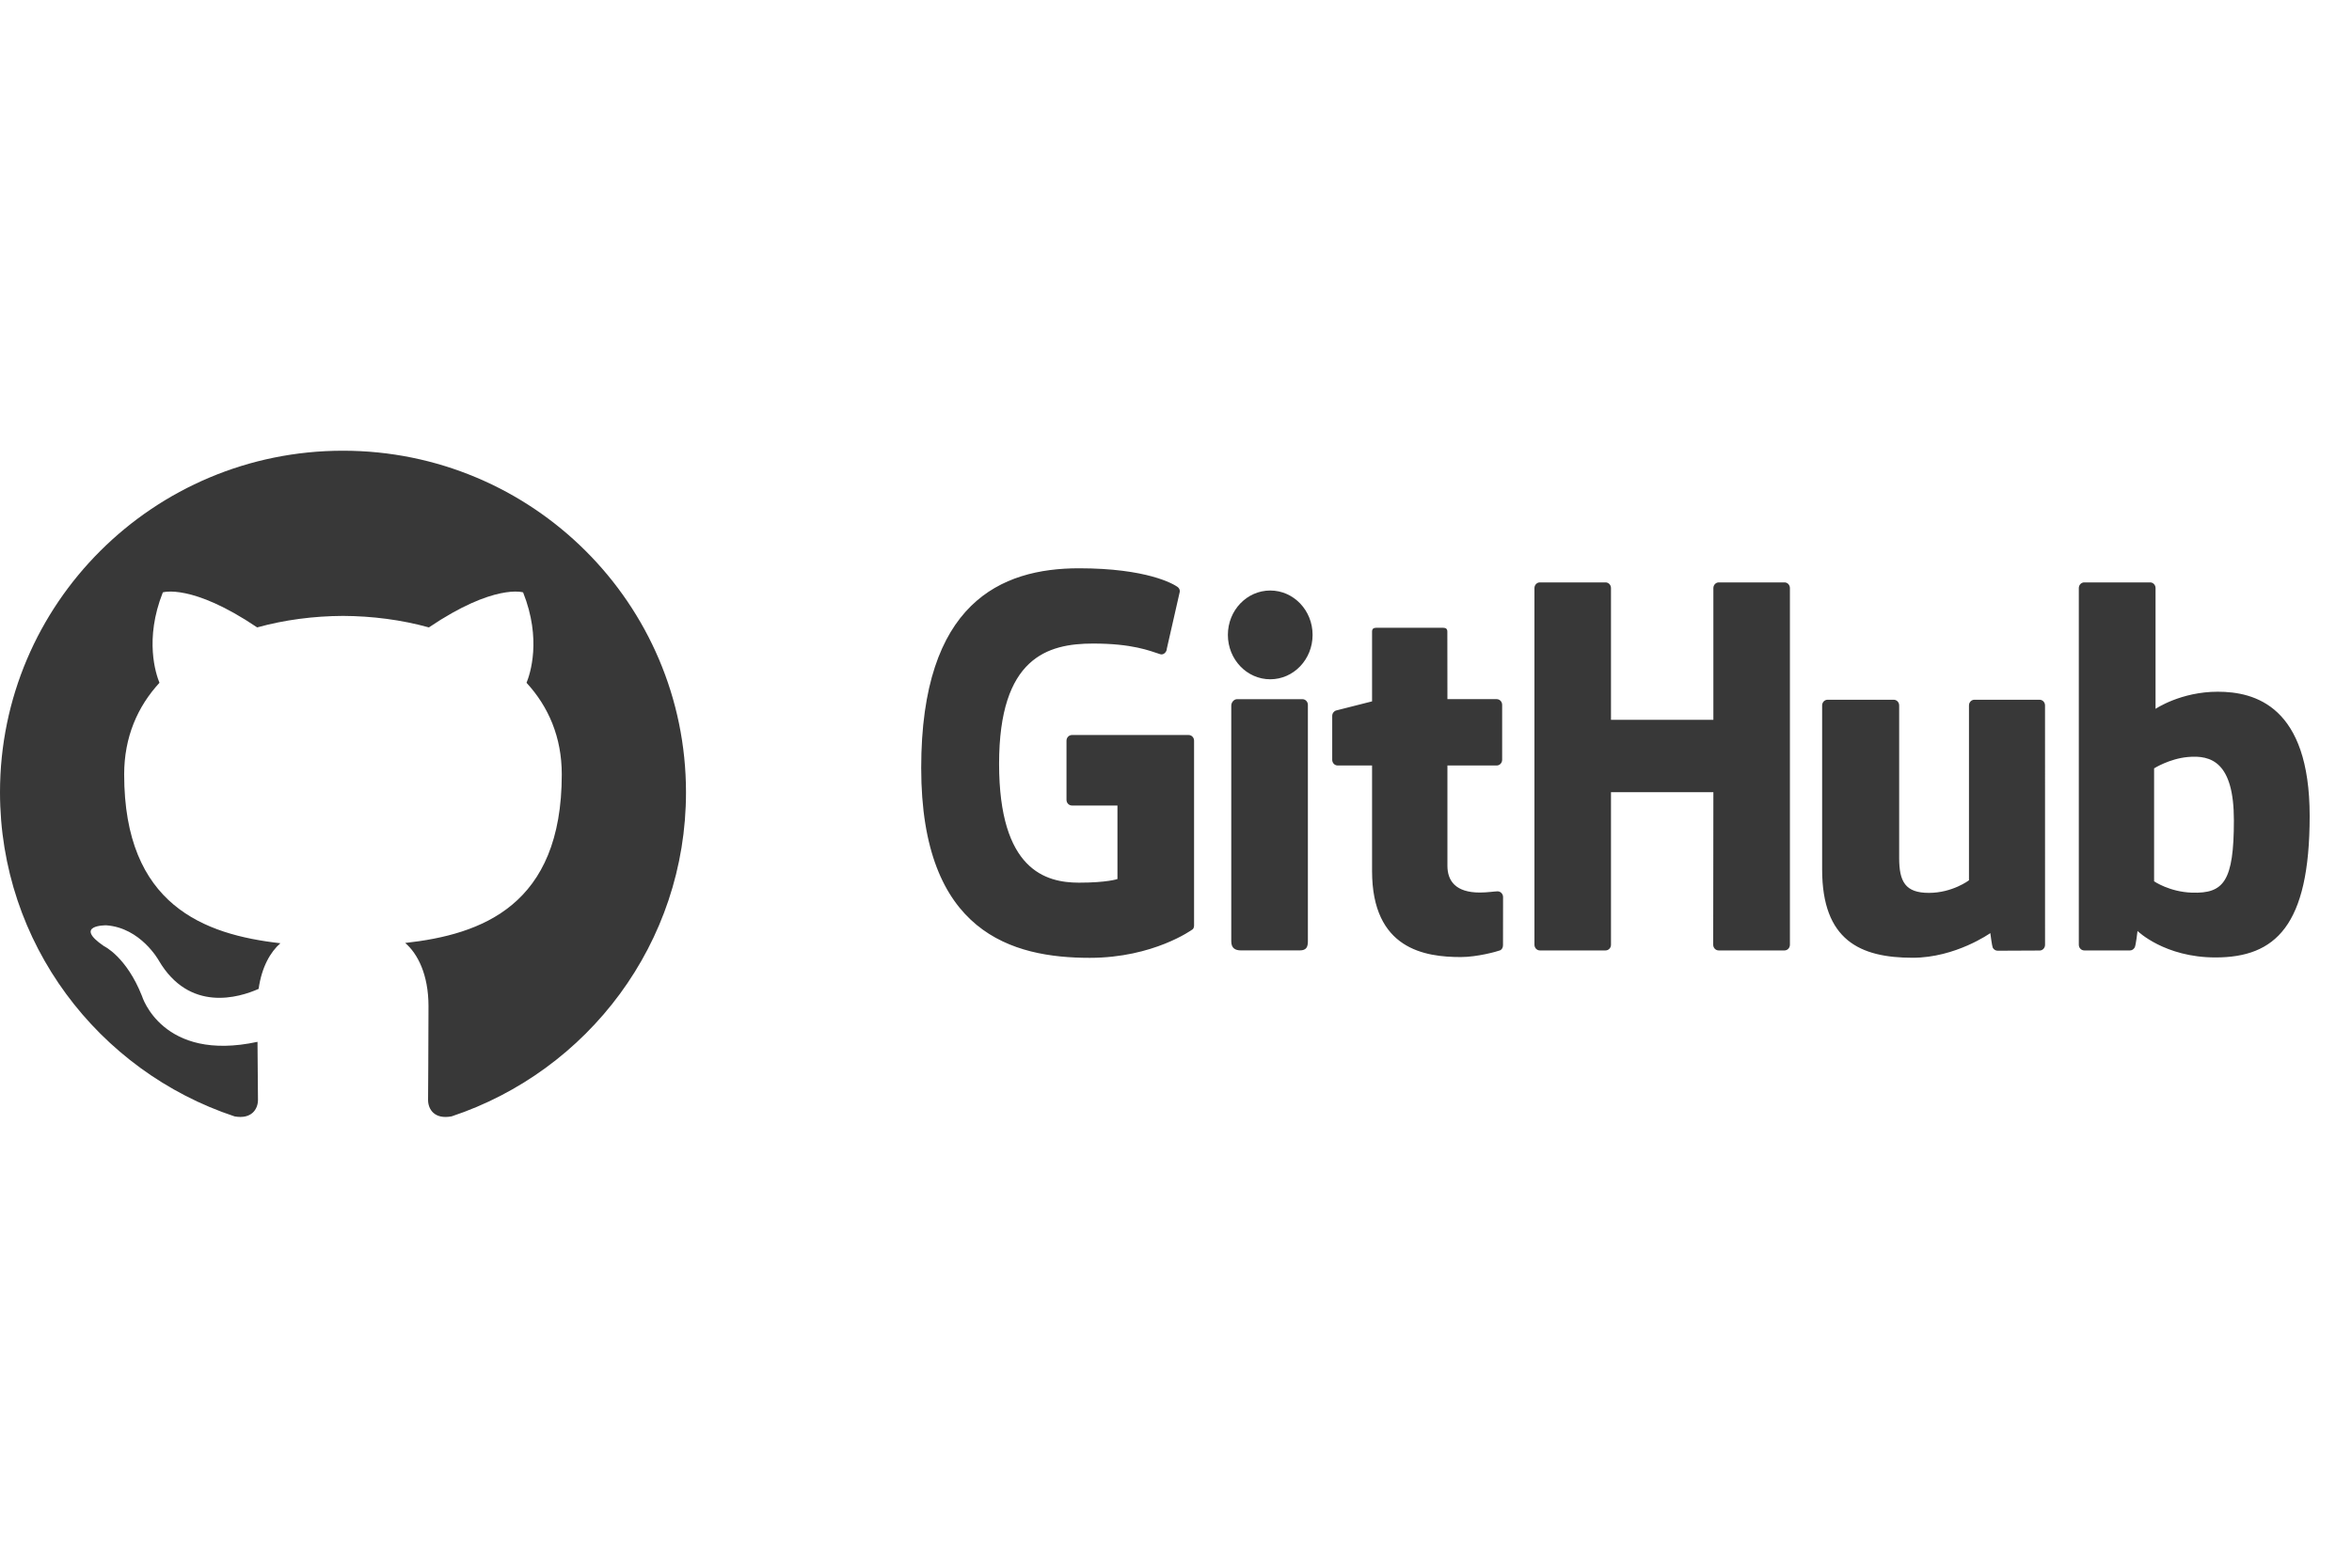
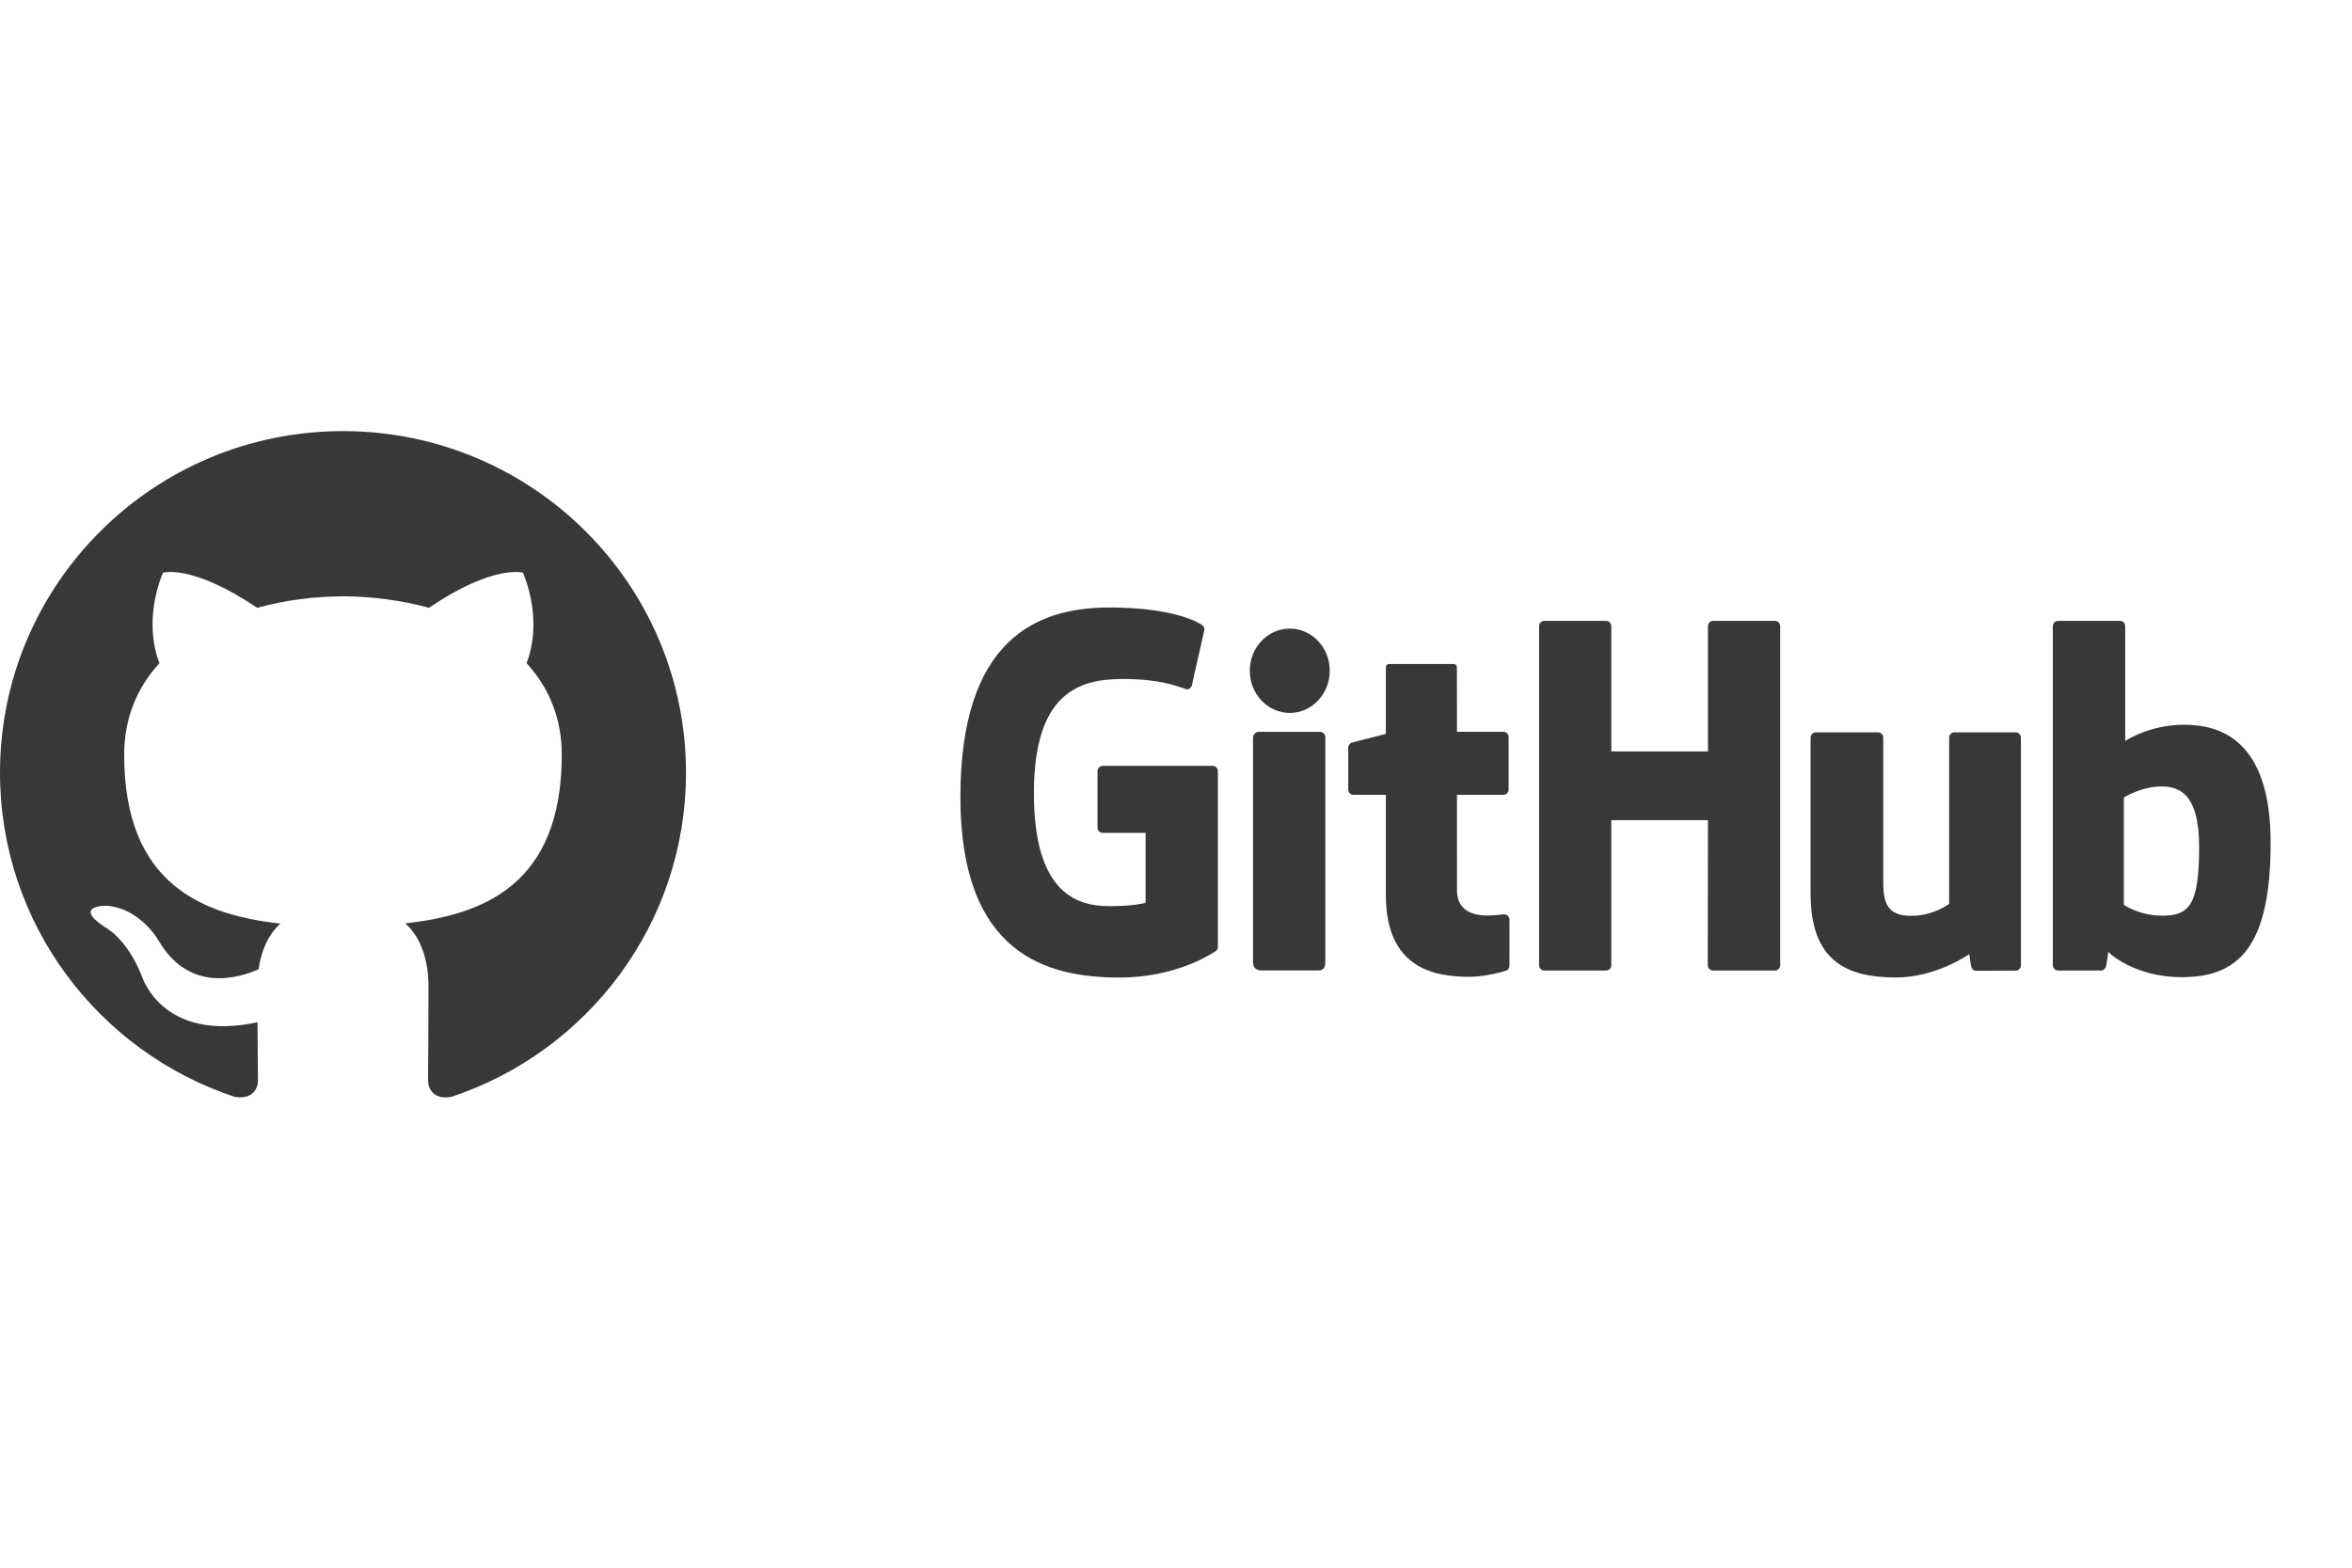
<svg xmlns="http://www.w3.org/2000/svg" viewBox="0 0 120 80">
  <g fill="none" fill-rule="evenodd">
-     <path fill="#383838" d="M17.498,23 C7.835,23 0,30.804 0,40.431 C0,48.132 5.014,54.665 11.967,56.97 C12.842,57.129 13.162,56.591 13.162,56.13 C13.162,55.716 13.146,54.62 13.138,53.165 C8.271,54.219 7.244,50.829 7.244,50.829 C6.449,48.815 5.301,48.279 5.301,48.279 C3.713,47.196 5.421,47.219 5.421,47.219 C7.178,47.342 8.101,49.015 8.101,49.015 C9.664,51.679 12.197,50.909 13.195,50.463 C13.353,49.337 13.805,48.569 14.306,48.134 C10.42,47.694 6.335,46.198 6.335,39.519 C6.335,37.616 7.017,36.06 8.136,34.843 C7.956,34.402 7.356,32.63 8.308,30.229 C8.308,30.229 9.778,29.761 13.121,32.017 C14.517,31.63 16.013,31.437 17.501,31.43 C18.987,31.437 20.485,31.63 21.882,32.017 C25.222,29.761 26.689,30.229 26.689,30.229 C27.644,32.63 27.043,34.402 26.864,34.843 C27.984,36.061 28.662,37.616 28.662,39.519 C28.662,46.215 24.572,47.689 20.673,48.12 C21.302,48.658 21.862,49.722 21.862,51.348 C21.862,53.678 21.84,55.559 21.84,56.13 C21.84,56.595 22.155,57.138 23.044,56.968 C29.99,54.658 35,48.13 35,40.431 C34.996,30.804 27.161,23 17.498,23 Z" />
-     <path fill="#383838" d="M13.644 8.508L7.691 8.508C7.538 8.508 7.413 8.638 7.413 8.797L7.413 11.817C7.413 11.976 7.538 12.106 7.691 12.106L10.013 12.106 10.013 15.858C10.013 15.858 9.492 16.043 8.05 16.043 6.35 16.043 3.974 15.398 3.974 9.977 3.974 4.554 6.448 3.841 8.77 3.841 10.781 3.841 11.647 4.208 12.198 4.385 12.372 4.44 12.532 4.261 12.532 4.102L13.196 1.184C13.196 1.109 13.171 1.019 13.089.959 12.866.793 11.5-2.84217094e-14 8.05-2.84217094e-14 4.077-2.84217094e-14-1.68398628e-12 1.754-1.68398628e-12 10.188-1.68398628e-12 18.622 4.667 19.879 8.6 19.879 11.856 19.879 13.832 18.435 13.832 18.435 13.913 18.388 13.922 18.27 13.922 18.216L13.922 8.797C13.922 8.638 13.798 8.508 13.644 8.508M44.322 1.01C44.322.85 44.2.72 44.046.72L40.694.72C40.541.72 40.417.85 40.417 1.01 40.417 1.011 40.417 7.732 40.417 7.732L35.193 7.732 35.193 1.01C35.193.85 35.07.72 34.916.72L31.565.72C31.412.72 31.288.85 31.288 1.01L31.288 19.21C31.288 19.371 31.412 19.501 31.565 19.501L34.916 19.501C35.07 19.501 35.193 19.371 35.193 19.21L35.193 11.426 40.417 11.426C40.417 11.426 40.408 19.209 40.408 19.21 40.408 19.371 40.533 19.501 40.686 19.501L44.046 19.501C44.199 19.501 44.322 19.371 44.322 19.21L44.322 1.01M19.969 3.399C19.969 2.146 19.001 1.134 17.808 1.134 16.615 1.134 15.647 2.146 15.647 3.399 15.647 4.65 16.615 5.664 17.808 5.664 19.001 5.664 19.969 4.65 19.969 3.399M19.729 15.371C19.729 14.904 19.729 6.97 19.729 6.97 19.729 6.81 19.605 6.68 19.452 6.68L16.111 6.68C15.957 6.68 15.82 6.844 15.82 7.004 15.82 7.004 15.82 17.113 15.82 19.04 15.82 19.393 16.033 19.499 16.308 19.499 16.308 19.499 17.734 19.499 19.318 19.499 19.648 19.499 19.729 19.33 19.729 19.034 19.729 18.389 19.729 15.861 19.729 15.371M57.06 6.708L53.734 6.708C53.582 6.708 53.458 6.838 53.458 6.998L53.458 15.922C53.458 15.922 52.613 16.564 51.413 16.564 50.214 16.564 49.896 15.999 49.896 14.781 49.896 13.561 49.896 6.998 49.896 6.998 49.896 6.838 49.772 6.708 49.619 6.708L46.243 6.708C46.091 6.708 45.966 6.838 45.966 6.998 45.966 6.998 45.966 11.751 45.966 15.37 45.966 18.989 47.91 19.875 50.584 19.875 52.779 19.875 54.547 18.617 54.547 18.617 54.547 18.617 54.632 19.28 54.67 19.358 54.708 19.437 54.807 19.516 54.914 19.516L57.062 19.506C57.214 19.506 57.339 19.375 57.339 19.216L57.338 6.998C57.338 6.838 57.214 6.708 57.06 6.708M64.839 16.553C63.686 16.516 62.903 15.973 62.903 15.973L62.903 10.21C62.903 10.21 63.675 9.719 64.622 9.631 65.82 9.52 66.974 9.895 66.974 12.86 66.974 15.986 66.453 16.603 64.839 16.553zM66.151 6.299C64.262 6.299 62.977 7.173 62.977 7.173L62.977 1.01C62.977.85 62.853.72 62.701.72L59.339.72C59.186.72 59.062.85 59.062 1.01L59.062 19.21C59.062 19.371 59.186 19.501 59.34 19.501 59.34 19.501 61.671 19.501 61.672 19.501 61.777 19.501 61.856 19.445 61.915 19.347 61.973 19.249 62.057 18.508 62.057 18.508 62.057 18.508 63.431 19.859 66.033 19.859 69.088 19.859 70.84 18.251 70.84 12.642 70.84 7.032 68.042 6.299 66.151 6.299L66.151 6.299zM29.363 6.678L26.848 6.678C26.848 6.678 26.844 3.232 26.844 3.232 26.844 3.101 26.78 3.036 26.634 3.036L23.208 3.036C23.075 3.036 23.003 3.097 23.003 3.23L23.003 6.791C23.003 6.791 21.286 7.222 21.17 7.256 21.055 7.291 20.97 7.402 20.97 7.534L20.97 9.772C20.97 9.933 21.093 10.063 21.247 10.063L23.003 10.063C23.003 10.063 23.003 12.404 23.003 15.447 23.003 19.447 25.707 19.839 27.531 19.839 28.365 19.839 29.362 19.562 29.527 19.499 29.626 19.461 29.684 19.353 29.684 19.238L29.687 16.776C29.687 16.615 29.556 16.485 29.409 16.485 29.262 16.485 28.888 16.547 28.502 16.547 27.267 16.547 26.848 15.951 26.848 15.18 26.848 14.409 26.848 10.063 26.848 10.063L29.363 10.063C29.516 10.063 29.64 9.933 29.64 9.772L29.64 6.968C29.64 6.808 29.516 6.678 29.363 6.678" transform="translate(47 29)" />
+     <path fill="#383838" d="M17.498,22 C7.835,22 0,29.804 0,39.431 C0,47.132 5.014,53.665 11.967,55.97 C12.842,56.129 13.162,55.591 13.162,55.13 C13.162,54.716 13.146,53.62 13.138,52.165 C8.271,53.219 7.244,49.829 7.244,49.829 C6.449,47.815 5.301,47.279 5.301,47.279 C3.713,46.196 5.421,46.219 5.421,46.219 C7.178,46.342 8.101,48.015 8.101,48.015 C9.664,50.679 12.197,49.909 13.195,49.463 C13.353,48.337 13.805,47.569 14.306,47.134 C10.42,46.694 6.335,45.198 6.335,38.519 C6.335,36.616 7.017,35.06 8.136,33.843 C7.956,33.402 7.356,31.63 8.308,29.229 C8.308,29.229 9.778,28.761 13.121,31.017 C14.517,30.63 16.013,30.437 17.501,30.43 C18.987,30.437 20.485,30.63 21.882,31.017 C25.222,28.761 26.689,29.229 26.689,29.229 C27.644,31.63 27.043,33.402 26.864,33.843 C27.984,35.061 28.662,36.616 28.662,38.519 C28.662,45.215 24.572,46.689 20.673,47.12 C21.302,47.658 21.862,48.722 21.862,50.348 C21.862,52.678 21.84,54.559 21.84,55.13 C21.84,55.595 22.155,56.138 23.044,55.968 C29.99,53.658 35,47.13 35,39.431 C34.996,29.804 27.161,22 17.498,22 Z" />
+     <path fill="#383838" d="M12.875 8.083L7.258 8.083C7.113 8.083 6.995 8.206 6.995 8.357L6.995 11.226C6.995 11.378 7.113 11.501 7.258 11.501L9.449 11.501 9.449 15.065C9.449 15.065 8.957 15.241 7.597 15.241 5.992 15.241 3.75 14.628 3.75 9.478 3.75 4.327 6.085 3.649 8.276 3.649 10.174 3.649 10.991 3.998 11.511 4.166 11.675 4.218 11.826 4.048 11.826 3.897L12.452 1.125C12.452 1.054 12.429.968 12.352.911 12.141.753 10.852-2.84217094e-14 7.597-2.84217094e-14 3.847-2.84217094e-14-1.68398628e-12 1.667-1.68398628e-12 9.679-1.68398628e-12 17.691 4.404 18.885 8.116 18.885 11.188 18.885 13.053 17.513 13.053 17.513 13.129 17.469 13.138 17.357 13.138 17.305L13.138 8.357C13.138 8.206 13.02 8.083 12.875 8.083M41.825.96C41.825.807 41.709.684 41.564.684L38.401.684C38.257.684 38.14.807 38.14.96 38.14.961 38.14 7.345 38.14 7.345L33.21 7.345 33.21.96C33.21.807 33.094.684 32.949.684L29.786.684C29.643.684 29.525.807 29.525.96L29.525 18.25C29.525 18.402 29.643 18.526 29.786 18.526L32.949 18.526C33.094 18.526 33.21 18.402 33.21 18.25L33.21 10.854 38.14 10.854C38.14 10.854 38.132 18.249 38.132 18.25 38.132 18.402 38.249 18.526 38.394 18.526L41.564 18.526C41.709 18.526 41.825 18.402 41.825 18.25L41.825.96M18.844 3.229C18.844 2.039 17.931 1.078 16.804 1.078 15.679 1.078 14.765 2.039 14.765 3.229 14.765 4.417 15.679 5.381 16.804 5.381 17.931 5.381 18.844 4.417 18.844 3.229M18.618 14.602C18.618 14.159 18.618 6.622 18.618 6.622 18.618 6.47 18.501 6.346 18.356 6.346L15.203 6.346C15.058 6.346 14.929 6.502 14.929 6.653 14.929 6.653 14.929 16.257 14.929 18.088 14.929 18.424 15.13 18.524 15.389 18.524 15.389 18.524 16.735 18.524 18.23 18.524 18.541 18.524 18.618 18.364 18.618 18.082 18.618 17.469 18.618 15.068 18.618 14.602M53.846 6.372L50.707 6.372C50.563 6.372 50.446 6.496 50.446 6.648L50.446 15.126C50.446 15.126 49.648 15.735 48.517 15.735 47.385 15.735 47.085 15.199 47.085 14.042 47.085 12.883 47.085 6.648 47.085 6.648 47.085 6.496 46.968 6.372 46.824 6.372L43.638 6.372C43.495 6.372 43.377 6.496 43.377 6.648 43.377 6.648 43.377 11.163 43.377 14.601 43.377 18.04 45.211 18.881 47.735 18.881 49.805 18.881 51.474 17.686 51.474 17.686 51.474 17.686 51.554 18.316 51.59 18.39 51.626 18.465 51.719 18.54 51.821 18.54L53.847 18.531C53.991 18.531 54.109 18.407 54.109 18.255L54.108 6.648C54.108 6.496 53.99 6.372 53.846 6.372M61.186 15.725C60.098 15.691 59.359 15.174 59.359 15.174L59.359 9.699C59.359 9.699 60.088 9.233 60.982 9.149 62.112 9.044 63.201 9.4 63.201 12.217 63.201 15.187 62.709 15.773 61.186 15.725zM62.424 5.984C60.642 5.984 59.429 6.815 59.429 6.815L59.429.96C59.429.807 59.312.684 59.168.684L55.996.684C55.852.684 55.735.807 55.735.96L55.735 18.25C55.735 18.402 55.852 18.526 55.997 18.526 55.997 18.526 58.197 18.526 58.197 18.526 58.296 18.526 58.371 18.473 58.427 18.379 58.482 18.287 58.561 17.582 58.561 17.582 58.561 17.582 59.858 18.866 62.313 18.866 65.195 18.866 66.849 17.339 66.849 12.01 66.849 6.68 64.208 5.984 62.424 5.984L62.424 5.984zM27.708 6.344L25.336 6.344C25.336 6.344 25.332 3.071 25.332 3.07 25.332 2.946 25.271 2.884 25.134 2.884L21.901 2.884C21.775 2.884 21.707 2.942 21.707 3.068L21.707 6.452C21.707 6.452 20.087 6.861 19.978 6.894 19.869 6.926 19.788 7.032 19.788 7.157L19.788 9.283C19.788 9.436 19.905 9.56 20.05 9.56L21.707 9.56C21.707 9.56 21.707 11.783 21.707 14.675 21.707 18.474 24.259 18.847 25.98 18.847 26.767 18.847 27.708 18.584 27.863 18.524 27.957 18.488 28.012 18.386 28.012 18.276L28.014 15.937C28.014 15.784 27.891 15.661 27.752 15.661 27.614 15.661 27.26 15.719 26.896 15.719 25.73 15.719 25.336 15.153 25.336 14.421 25.336 13.689 25.335 9.56 25.335 9.56L27.708 9.56C27.853 9.56 27.97 9.436 27.97 9.283L27.97 6.62C27.97 6.467 27.853 6.344 27.708 6.344" transform="translate(49 31)" />
  </g>
</svg>
